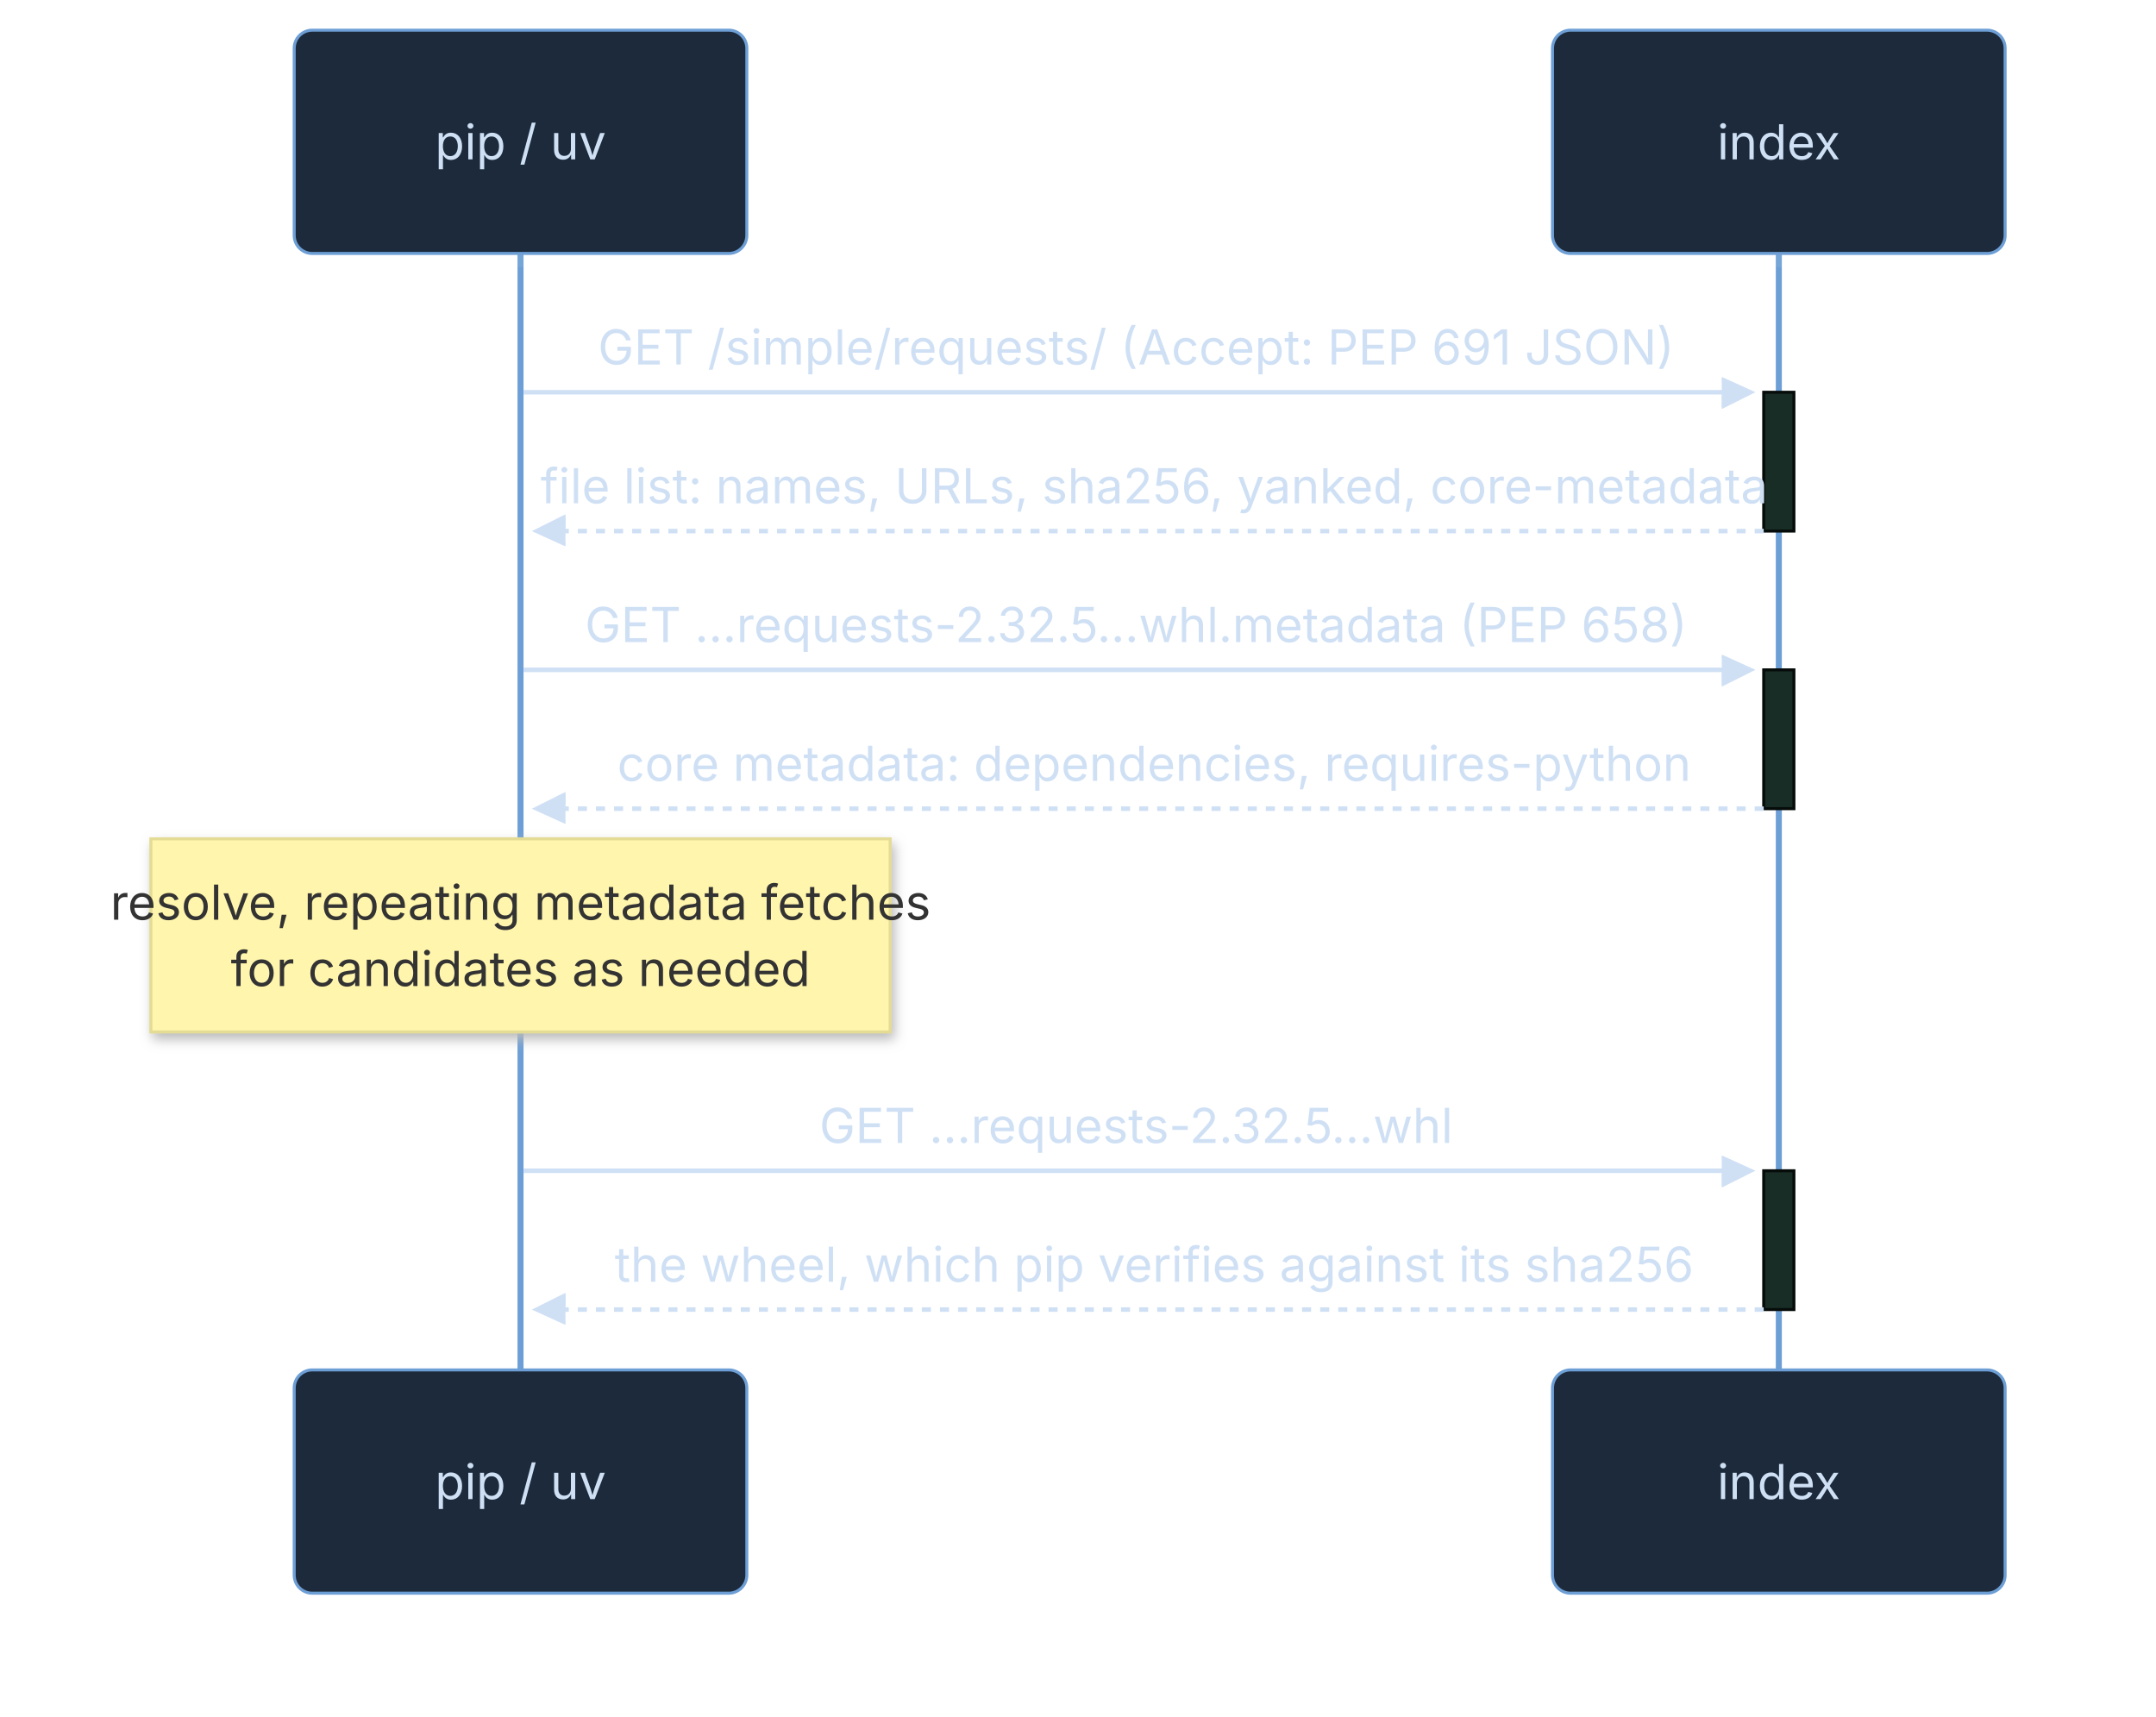
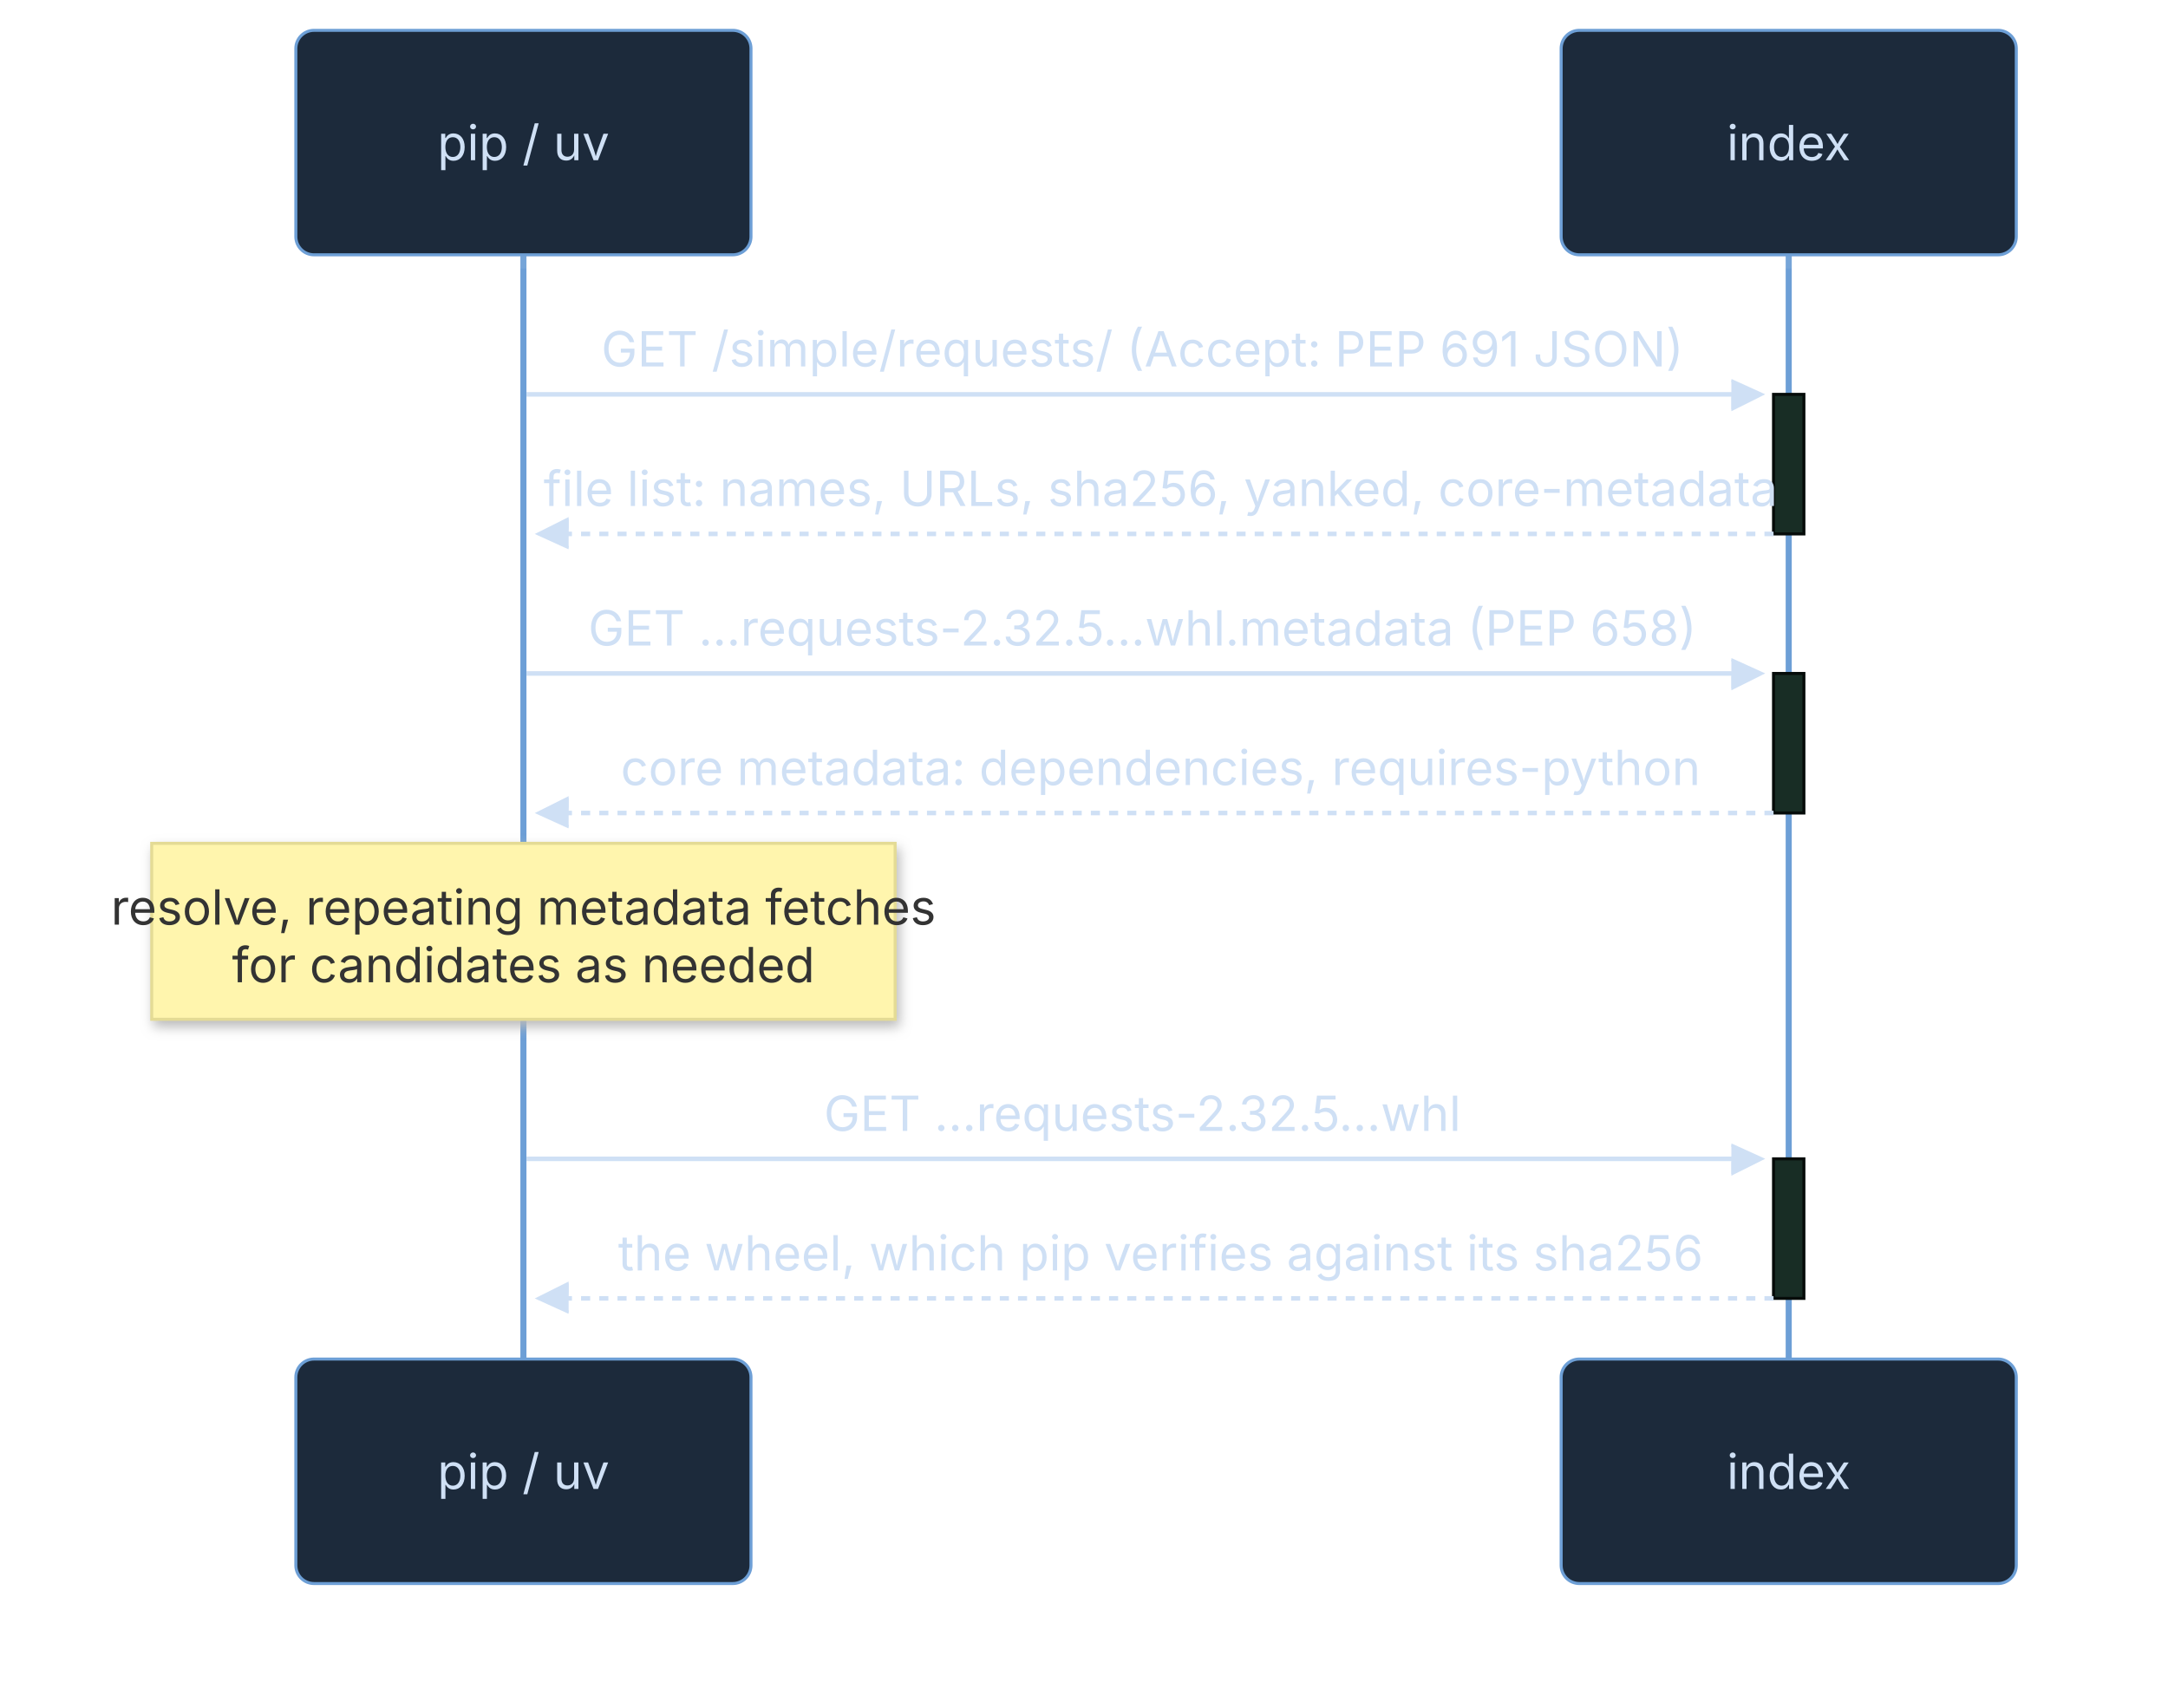
- <svg xmlns="http://www.w3.org/2000/svg" id="peryx-pypi-resolve-dark" width="100%" style="max-width: 714.5px; background-color: transparent;" viewBox="-97.5 -10 714.5 569" role="graphics-document document" aria-roledescription="sequence">
+ <svg xmlns="http://www.w3.org/2000/svg" id="peryx-pypi-resolve-dark" width="100%" style="max-width: 714.5px; background-color: transparent;" viewBox="-97.5 -10 714.5 563" role="graphics-document document" aria-roledescription="sequence">
  <g>
-     <rect x="417" y="444" fill="#eaeaea" stroke="#666" width="150" height="74" name="I" rx="6" ry="6" class="actor actor-bottom" data-look="neo" filter="url(#peryx-pypi-resolve-dark-drop-shadow)" />
-     <text x="492" y="481" dominant-baseline="central" alignment-baseline="central" class="actor actor-box" style="text-anchor: middle; font-size: 16px; font-weight: 400;">
+     <rect x="417" y="438" fill="#eaeaea" stroke="#666" width="150" height="74" name="I" rx="6" ry="6" class="actor actor-bottom" data-look="neo" filter="url(#peryx-pypi-resolve-dark-drop-shadow)" />
+     <text x="492" y="475" dominant-baseline="central" alignment-baseline="central" class="actor actor-box" style="text-anchor: middle; font-size: 16px; font-weight: 400;">
      <tspan x="492" dy="0">index</tspan>
    </text>
  </g>
  <g>
-     <rect x="0" y="444" fill="#eaeaea" stroke="#666" width="150" height="74" name="P" rx="6" ry="6" class="actor actor-bottom" data-look="neo" filter="url(#peryx-pypi-resolve-dark-drop-shadow)" />
-     <text x="75" y="481" dominant-baseline="central" alignment-baseline="central" class="actor actor-box" style="text-anchor: middle; font-size: 16px; font-weight: 400;">
+     <rect x="0" y="438" fill="#eaeaea" stroke="#666" width="150" height="74" name="P" rx="6" ry="6" class="actor actor-bottom" data-look="neo" filter="url(#peryx-pypi-resolve-dark-drop-shadow)" />
+     <text x="75" y="475" dominant-baseline="central" alignment-baseline="central" class="actor actor-box" style="text-anchor: middle; font-size: 16px; font-weight: 400;">
      <tspan x="75" dy="0">pip / uv</tspan>
    </text>
  </g>
  <g>
-     <line id="actor1" x1="492" y1="74" x2="492" y2="444" class="actor-line 200" stroke-width="0.5px" stroke="#999" name="I" data-et="life-line" data-id="I" />
+     <line id="actor1" x1="492" y1="74" x2="492" y2="438" class="actor-line 200" stroke-width="0.5px" stroke="#999" name="I" data-et="life-line" data-id="I" />
    <g id="root-1" data-look="neo" data-et="participant" data-type="participant" data-id="I">
      <rect x="417" y="0" fill="#eaeaea" stroke="#666" width="150" height="74" name="I" rx="6" ry="6" class="actor actor-top" data-look="neo" filter="url(#peryx-pypi-resolve-dark-drop-shadow)" />
      <text x="492" y="37" dominant-baseline="central" alignment-baseline="central" class="actor actor-box" style="text-anchor: middle; font-size: 16px; font-weight: 400;">
        <tspan x="492" dy="0">index</tspan>
      </text>
    </g>
  </g>
  <g>
-     <line id="actor0" x1="75" y1="74" x2="75" y2="444" class="actor-line 200" stroke-width="0.5px" stroke="#999" name="P" data-et="life-line" data-id="P" />
+     <line id="actor0" x1="75" y1="74" x2="75" y2="438" class="actor-line 200" stroke-width="0.5px" stroke="#999" name="P" data-et="life-line" data-id="P" />
    <g id="root-0" data-look="neo" data-et="participant" data-type="participant" data-id="P">
      <rect x="0" y="0" fill="#eaeaea" stroke="#666" width="150" height="74" name="P" rx="6" ry="6" class="actor actor-top" data-look="neo" filter="url(#peryx-pypi-resolve-dark-drop-shadow)" />
      <text x="75" y="37" dominant-baseline="central" alignment-baseline="central" class="actor actor-box" style="text-anchor: middle; font-size: 16px; font-weight: 400;">
        <tspan x="75" dy="0">pip / uv</tspan>
      </text>
    </g>
  </g>
  <style>#peryx-pypi-resolve-dark{font-family:system-ui,-apple-system,sans-serif;font-size:16px;fill:#cfe0f5;}@keyframes edge-animation-frame{from{stroke-dashoffset:0;}}@keyframes dash{to{stroke-dashoffset:0;}}#peryx-pypi-resolve-dark .edge-animation-slow{stroke-dasharray:9,5!important;stroke-dashoffset:900;animation:dash 50s linear infinite;stroke-linecap:round;}#peryx-pypi-resolve-dark .edge-animation-fast{stroke-dasharray:9,5!important;stroke-dashoffset:900;animation:dash 20s linear infinite;stroke-linecap:round;}#peryx-pypi-resolve-dark .error-icon{fill:#33241a;}#peryx-pypi-resolve-dark .error-text{fill:#f0d6bb;stroke:#f0d6bb;}#peryx-pypi-resolve-dark .edge-thickness-normal{stroke-width:1px;}#peryx-pypi-resolve-dark .edge-thickness-thick{stroke-width:3.5px;}#peryx-pypi-resolve-dark .edge-pattern-solid{stroke-dasharray:0;}#peryx-pypi-resolve-dark .edge-thickness-invisible{stroke-width:0;fill:none;}#peryx-pypi-resolve-dark .edge-pattern-dashed{stroke-dasharray:3;}#peryx-pypi-resolve-dark .edge-pattern-dotted{stroke-dasharray:2;}#peryx-pypi-resolve-dark .marker{fill:#aeb8c2;stroke:#aeb8c2;}#peryx-pypi-resolve-dark .marker.cross{stroke:#aeb8c2;}#peryx-pypi-resolve-dark svg{font-family:system-ui,-apple-system,sans-serif;font-size:16px;}#peryx-pypi-resolve-dark p{margin:0;}#peryx-pypi-resolve-dark .actor{stroke:#6d9fd6;fill:#1e2b3a;stroke-width:1;}#peryx-pypi-resolve-dark rect.actor.outer-path[data-look="neo"]{filter:drop-shadow( 1px 2px 2px rgba(185,185,185,1));}#peryx-pypi-resolve-dark rect.note[data-look="neo"]{stroke:hsl(52.683, 60%, 73.922%);fill:#fff5ad;filter:drop-shadow( 1px 2px 2px rgba(185,185,185,1));}#peryx-pypi-resolve-dark text.actor&gt;tspan{fill:#cfe0f5;stroke:none;}#peryx-pypi-resolve-dark .actor-line{stroke:#6d9fd6;}#peryx-pypi-resolve-dark .innerArc{stroke-width:1.5;stroke-dasharray:none;}#peryx-pypi-resolve-dark .messageLine0{stroke-width:1.5;stroke-dasharray:none;stroke:#cfe0f5;}#peryx-pypi-resolve-dark .messageLine1{stroke-width:1.5;stroke-dasharray:2,2;stroke:#cfe0f5;}#peryx-pypi-resolve-dark [id$="-arrowhead"] path{fill:#cfe0f5;stroke:#cfe0f5;}#peryx-pypi-resolve-dark .sequenceNumber{fill:#51473d;}#peryx-pypi-resolve-dark [id$="-sequencenumber"]{fill:#cfe0f5;}#peryx-pypi-resolve-dark [id$="-crosshead"] path{fill:#cfe0f5;stroke:#cfe0f5;}#peryx-pypi-resolve-dark .messageText{fill:#cfe0f5;stroke:none;}#peryx-pypi-resolve-dark .labelBox{stroke:#6d9fd6;fill:#1e2b3a;filter:drop-shadow( 1px 2px 2px rgba(185,185,185,1));}#peryx-pypi-resolve-dark .labelText,#peryx-pypi-resolve-dark .labelText&gt;tspan{fill:#cfe0f5;stroke:none;}#peryx-pypi-resolve-dark .loopText,#peryx-pypi-resolve-dark .loopText&gt;tspan{fill:#cfe0f5;stroke:none;}#peryx-pypi-resolve-dark .sectionTitle,#peryx-pypi-resolve-dark .sectionTitle&gt;tspan{fill:#cfe0f5;stroke:none;}#peryx-pypi-resolve-dark .loopLine{stroke-width:2px;stroke-dasharray:2,2;stroke:#6d9fd6;fill:#6d9fd6;}#peryx-pypi-resolve-dark .note{stroke:hsl(52.683, 60%, 73.922%);fill:#fff5ad;}#peryx-pypi-resolve-dark .noteText,#peryx-pypi-resolve-dark .noteText&gt;tspan{fill:#333;stroke:none;}#peryx-pypi-resolve-dark .activation0{fill:#182d25;stroke:hsl(157.143, 30.435%, 3.529%);}#peryx-pypi-resolve-dark .activation1{fill:#182d25;stroke:hsl(157.143, 30.435%, 3.529%);}#peryx-pypi-resolve-dark .activation2{fill:#182d25;stroke:hsl(157.143, 30.435%, 3.529%);}#peryx-pypi-resolve-dark .actorPopupMenu{position:absolute;}#peryx-pypi-resolve-dark .actorPopupMenuPanel{position:absolute;fill:#1e2b3a;box-shadow:0px 8px 16px 0px rgba(0,0,0,0.2);filter:drop-shadow(3px 5px 2px rgb(0 0 0 / 0.4));}#peryx-pypi-resolve-dark .actor-man circle,#peryx-pypi-resolve-dark line{fill:#1e2b3a;stroke-width:2px;}#peryx-pypi-resolve-dark g rect.rect{filter:drop-shadow( 1px 2px 2px rgba(185,185,185,1));stroke:#6d9fd6;}#peryx-pypi-resolve-dark .node .neo-node{stroke:#6d9fd6;}#peryx-pypi-resolve-dark [data-look="neo"].node rect,#peryx-pypi-resolve-dark [data-look="neo"].cluster rect,#peryx-pypi-resolve-dark [data-look="neo"].node polygon{stroke:url(#peryx-pypi-resolve-dark-gradient);filter:drop-shadow( 1px 2px 2px rgba(185,185,185,1));}#peryx-pypi-resolve-dark [data-look="neo"].swimlane.cluster rect{filter:none;}#peryx-pypi-resolve-dark [data-look="neo"].node path{stroke:url(#peryx-pypi-resolve-dark-gradient);stroke-width:1px;}#peryx-pypi-resolve-dark [data-look="neo"].node .outer-path{filter:drop-shadow( 1px 2px 2px rgba(185,185,185,1));}#peryx-pypi-resolve-dark [data-look="neo"].node .neo-line path{stroke:#6d9fd6;filter:none;}#peryx-pypi-resolve-dark [data-look="neo"].node circle{stroke:url(#peryx-pypi-resolve-dark-gradient);filter:drop-shadow( 1px 2px 2px rgba(185,185,185,1));}#peryx-pypi-resolve-dark [data-look="neo"].node circle .state-start{fill:#000000;}#peryx-pypi-resolve-dark [data-look="neo"].icon-shape .icon{fill:url(#peryx-pypi-resolve-dark-gradient);filter:drop-shadow( 1px 2px 2px rgba(185,185,185,1));}#peryx-pypi-resolve-dark [data-look="neo"].icon-shape .icon-neo path{stroke:url(#peryx-pypi-resolve-dark-gradient);filter:drop-shadow( 1px 2px 2px rgba(185,185,185,1));}#peryx-pypi-resolve-dark .accent&gt;*{fill:rgb(30, 43, 58)!important;stroke:rgb(109, 159, 214)!important;color:rgb(207, 224, 245)!important;}#peryx-pypi-resolve-dark .good&gt;*{fill:rgb(24, 45, 37)!important;stroke:rgb(90, 169, 138)!important;color:rgb(207, 232, 220)!important;}#peryx-pypi-resolve-dark .warn&gt;*{fill:rgb(51, 36, 26)!important;stroke:rgb(201, 132, 63)!important;color:rgb(240, 214, 187)!important;}#peryx-pypi-resolve-dark :root{--mermaid-font-family:"trebuchet ms",verdana,arial,sans-serif;}</style>
  <g />
  <defs>
    <symbol id="peryx-pypi-resolve-dark-computer" width="24" height="24">
      <path transform="scale(.5)" d="M2 2v13h20v-13h-20zm18 11h-16v-9h16v9zm-10.228 6l.466-1h3.524l.467 1h-4.457zm14.228 3h-24l2-6h2.104l-1.33 4h18.45l-1.297-4h2.073l2 6zm-5-10h-14v-7h14v7z" />
    </symbol>
  </defs>
  <defs>
    <symbol id="peryx-pypi-resolve-dark-database" fill-rule="evenodd" clip-rule="evenodd">
      <path transform="scale(.5)" d="M12.258.001l.256.004.255.005.253.008.251.01.249.012.247.015.246.016.242.019.241.02.239.023.236.024.233.027.231.028.229.031.225.032.223.034.22.036.217.038.214.04.211.041.208.043.205.045.201.046.198.048.194.05.191.051.187.053.183.054.18.056.175.057.172.059.168.06.163.061.16.063.155.064.15.066.074.033.073.033.071.034.07.034.069.035.068.035.067.035.066.035.064.036.064.036.062.036.06.036.06.037.058.037.058.037.055.038.055.038.053.038.052.038.051.039.05.039.048.039.047.039.045.04.044.04.043.04.041.04.04.041.039.041.037.041.036.041.034.041.033.042.032.042.03.042.029.042.027.042.026.043.024.043.023.043.021.043.02.043.018.044.017.043.015.044.013.044.012.044.011.045.009.044.007.045.006.045.004.045.002.045.001.045v17l-.001.045-.002.045-.004.045-.006.045-.007.045-.009.044-.011.045-.012.044-.013.044-.015.044-.017.043-.018.044-.02.043-.021.043-.023.043-.024.043-.026.043-.027.042-.029.042-.03.042-.032.042-.033.042-.034.041-.036.041-.037.041-.039.041-.04.041-.041.04-.043.04-.044.04-.045.04-.047.039-.048.039-.05.039-.051.039-.052.038-.053.038-.055.038-.055.038-.058.037-.058.037-.06.037-.06.036-.062.036-.064.036-.064.036-.066.035-.067.035-.068.035-.069.035-.07.034-.071.034-.073.033-.074.033-.15.066-.155.064-.16.063-.163.061-.168.06-.172.059-.175.057-.18.056-.183.054-.187.053-.191.051-.194.05-.198.048-.201.046-.205.045-.208.043-.211.041-.214.04-.217.038-.22.036-.223.034-.225.032-.229.031-.231.028-.233.027-.236.024-.239.023-.241.02-.242.019-.246.016-.247.015-.249.012-.251.01-.253.008-.255.005-.256.004-.258.001-.258-.001-.256-.004-.255-.005-.253-.008-.251-.01-.249-.012-.247-.015-.245-.016-.243-.019-.241-.02-.238-.023-.236-.024-.234-.027-.231-.028-.228-.031-.226-.032-.223-.034-.22-.036-.217-.038-.214-.04-.211-.041-.208-.043-.204-.045-.201-.046-.198-.048-.195-.05-.19-.051-.187-.053-.184-.054-.179-.056-.176-.057-.172-.059-.167-.06-.164-.061-.159-.063-.155-.064-.151-.066-.074-.033-.072-.033-.072-.034-.07-.034-.069-.035-.068-.035-.067-.035-.066-.035-.064-.036-.063-.036-.062-.036-.061-.036-.06-.037-.058-.037-.057-.037-.056-.038-.055-.038-.053-.038-.052-.038-.051-.039-.049-.039-.049-.039-.046-.039-.046-.04-.044-.04-.043-.04-.041-.04-.04-.041-.039-.041-.037-.041-.036-.041-.034-.041-.033-.042-.032-.042-.03-.042-.029-.042-.027-.042-.026-.043-.024-.043-.023-.043-.021-.043-.02-.043-.018-.044-.017-.043-.015-.044-.013-.044-.012-.044-.011-.045-.009-.044-.007-.045-.006-.045-.004-.045-.002-.045-.001-.045v-17l.001-.045.002-.045.004-.045.006-.045.007-.045.009-.044.011-.045.012-.044.013-.044.015-.044.017-.043.018-.044.02-.043.021-.043.023-.043.024-.043.026-.043.027-.042.029-.042.03-.042.032-.042.033-.042.034-.041.036-.041.037-.041.039-.041.04-.041.041-.04.043-.04.044-.04.046-.04.046-.039.049-.039.049-.039.051-.039.052-.038.053-.038.055-.038.056-.038.057-.037.058-.037.06-.037.061-.036.062-.036.063-.036.064-.036.066-.035.067-.035.068-.035.069-.035.07-.034.072-.034.072-.033.074-.033.151-.066.155-.064.159-.063.164-.061.167-.06.172-.059.176-.057.179-.056.184-.054.187-.053.19-.051.195-.05.198-.048.201-.046.204-.045.208-.043.211-.041.214-.04.217-.038.22-.036.223-.034.226-.032.228-.031.231-.028.234-.027.236-.024.238-.023.241-.02.243-.019.245-.016.247-.015.249-.012.251-.01.253-.008.255-.005.256-.004.258-.001.258.001zm-9.258 20.499v.01l.001.021.003.021.004.022.005.021.006.022.007.022.009.023.01.022.011.023.012.023.013.023.015.023.016.024.017.023.018.024.019.024.021.024.022.025.023.024.024.025.052.049.056.05.061.051.066.051.07.051.075.051.079.052.084.052.088.052.092.052.097.052.102.051.105.052.11.052.114.051.119.051.123.051.127.05.131.05.135.05.139.048.144.049.147.047.152.047.155.047.16.045.163.045.167.043.171.043.176.041.178.041.183.039.187.039.19.037.194.035.197.035.202.033.204.031.209.03.212.029.216.027.219.025.222.024.226.021.23.02.233.018.236.016.24.015.243.012.246.01.249.008.253.005.256.004.259.001.26-.001.257-.004.254-.005.25-.008.247-.011.244-.012.241-.014.237-.016.233-.018.231-.021.226-.021.224-.024.22-.026.216-.027.212-.028.21-.031.205-.031.202-.034.198-.034.194-.036.191-.037.187-.039.183-.04.179-.04.175-.042.172-.043.168-.044.163-.045.16-.046.155-.046.152-.047.148-.048.143-.049.139-.049.136-.05.131-.05.126-.05.123-.051.118-.052.114-.051.11-.052.106-.052.101-.052.096-.052.092-.052.088-.053.083-.051.079-.052.074-.052.07-.051.065-.051.06-.051.056-.05.051-.05.023-.024.023-.025.021-.024.02-.024.019-.024.018-.024.017-.024.015-.023.014-.024.013-.023.012-.023.01-.023.01-.022.008-.022.006-.022.006-.022.004-.022.004-.021.001-.021.001-.021v-4.127l-.077.055-.08.053-.083.054-.085.053-.087.052-.09.052-.093.051-.095.05-.097.05-.1.049-.102.049-.105.048-.106.047-.109.047-.111.046-.114.045-.115.045-.118.044-.12.043-.122.042-.124.042-.126.041-.128.04-.13.04-.132.038-.134.038-.135.037-.138.037-.139.035-.142.035-.143.034-.144.033-.147.032-.148.031-.15.03-.151.03-.153.029-.154.027-.156.027-.158.026-.159.025-.161.024-.162.023-.163.022-.165.021-.166.02-.167.019-.169.018-.169.017-.171.016-.173.015-.173.014-.175.013-.175.012-.177.011-.178.01-.179.008-.179.008-.181.006-.182.005-.182.004-.184.003-.184.002h-.37l-.184-.002-.184-.003-.182-.004-.182-.005-.181-.006-.179-.008-.179-.008-.178-.01-.176-.011-.176-.012-.175-.013-.173-.014-.172-.015-.171-.016-.17-.017-.169-.018-.167-.019-.166-.02-.165-.021-.163-.022-.162-.023-.161-.024-.159-.025-.157-.026-.156-.027-.155-.027-.153-.029-.151-.03-.15-.03-.148-.031-.146-.032-.145-.033-.143-.034-.141-.035-.14-.035-.137-.037-.136-.037-.134-.038-.132-.038-.13-.04-.128-.04-.126-.041-.124-.042-.122-.042-.12-.044-.117-.043-.116-.045-.113-.045-.112-.046-.109-.047-.106-.047-.105-.048-.102-.049-.1-.049-.097-.05-.095-.05-.093-.052-.09-.051-.087-.052-.085-.053-.083-.054-.08-.054-.077-.054v4.127zm0-5.654v.011l.001.021.003.021.004.021.005.022.006.022.007.022.009.022.01.022.011.023.012.023.013.023.015.024.016.023.017.024.018.024.019.024.021.024.022.024.023.025.024.024.052.05.056.05.061.05.066.051.07.051.075.052.079.051.084.052.088.052.092.052.097.052.102.052.105.052.11.051.114.051.119.052.123.05.127.051.131.05.135.049.139.049.144.048.147.048.152.047.155.046.16.045.163.045.167.044.171.042.176.042.178.04.183.04.187.038.19.037.194.036.197.034.202.033.204.032.209.03.212.028.216.027.219.025.222.024.226.022.23.02.233.018.236.016.24.014.243.012.246.01.249.008.253.006.256.003.259.001.26-.001.257-.003.254-.006.25-.008.247-.01.244-.012.241-.015.237-.016.233-.018.231-.02.226-.022.224-.024.22-.025.216-.027.212-.029.21-.03.205-.032.202-.033.198-.035.194-.036.191-.037.187-.039.183-.039.179-.041.175-.042.172-.043.168-.044.163-.045.16-.045.155-.047.152-.047.148-.048.143-.048.139-.05.136-.049.131-.05.126-.051.123-.051.118-.051.114-.052.11-.052.106-.052.101-.052.096-.052.092-.052.088-.052.083-.052.079-.052.074-.051.07-.052.065-.051.06-.05.056-.051.051-.049.023-.025.023-.024.021-.025.02-.024.019-.024.018-.024.017-.024.015-.023.014-.023.013-.024.012-.022.01-.023.01-.023.008-.022.006-.022.006-.022.004-.021.004-.022.001-.021.001-.021v-4.139l-.077.054-.08.054-.083.054-.085.052-.087.053-.09.051-.093.051-.095.051-.097.05-.1.049-.102.049-.105.048-.106.047-.109.047-.111.046-.114.045-.115.044-.118.044-.12.044-.122.042-.124.042-.126.041-.128.04-.13.039-.132.039-.134.038-.135.037-.138.036-.139.036-.142.035-.143.033-.144.033-.147.033-.148.031-.15.03-.151.03-.153.028-.154.028-.156.027-.158.026-.159.025-.161.024-.162.023-.163.022-.165.021-.166.02-.167.019-.169.018-.169.017-.171.016-.173.015-.173.014-.175.013-.175.012-.177.011-.178.009-.179.009-.179.007-.181.007-.182.005-.182.004-.184.003-.184.002h-.37l-.184-.002-.184-.003-.182-.004-.182-.005-.181-.007-.179-.007-.179-.009-.178-.009-.176-.011-.176-.012-.175-.013-.173-.014-.172-.015-.171-.016-.17-.017-.169-.018-.167-.019-.166-.02-.165-.021-.163-.022-.162-.023-.161-.024-.159-.025-.157-.026-.156-.027-.155-.028-.153-.028-.151-.03-.15-.03-.148-.031-.146-.033-.145-.033-.143-.033-.141-.035-.14-.036-.137-.036-.136-.037-.134-.038-.132-.039-.13-.039-.128-.04-.126-.041-.124-.042-.122-.043-.12-.043-.117-.044-.116-.044-.113-.046-.112-.046-.109-.046-.106-.047-.105-.048-.102-.049-.1-.049-.097-.05-.095-.051-.093-.051-.09-.051-.087-.053-.085-.052-.083-.054-.08-.054-.077-.054v4.139zm0-5.666v.011l.001.02.003.022.004.021.005.022.006.021.007.022.009.023.01.022.011.023.012.023.013.023.015.023.016.024.017.024.018.023.019.024.021.025.022.024.023.024.024.025.052.05.056.05.061.05.066.051.07.051.075.052.079.051.084.052.088.052.092.052.097.052.102.052.105.051.11.052.114.051.119.051.123.051.127.05.131.05.135.05.139.049.144.048.147.048.152.047.155.046.16.045.163.045.167.043.171.043.176.042.178.04.183.04.187.038.19.037.194.036.197.034.202.033.204.032.209.03.212.028.216.027.219.025.222.024.226.021.23.02.233.018.236.017.24.014.243.012.246.01.249.008.253.006.256.003.259.001.26-.001.257-.003.254-.006.25-.008.247-.01.244-.013.241-.014.237-.016.233-.018.231-.02.226-.022.224-.024.22-.025.216-.027.212-.029.21-.03.205-.032.202-.033.198-.035.194-.036.191-.037.187-.039.183-.039.179-.041.175-.042.172-.043.168-.044.163-.045.16-.045.155-.047.152-.047.148-.048.143-.049.139-.049.136-.049.131-.051.126-.05.123-.051.118-.052.114-.051.11-.052.106-.052.101-.052.096-.052.092-.052.088-.052.083-.052.079-.052.074-.052.07-.051.065-.051.06-.051.056-.05.051-.049.023-.025.023-.025.021-.024.02-.024.019-.024.018-.024.017-.024.015-.023.014-.024.013-.023.012-.023.01-.022.01-.023.008-.022.006-.022.006-.022.004-.022.004-.021.001-.021.001-.021v-4.153l-.077.054-.08.054-.083.053-.085.053-.087.053-.09.051-.093.051-.095.051-.097.05-.1.049-.102.048-.105.048-.106.048-.109.046-.111.046-.114.046-.115.044-.118.044-.12.043-.122.043-.124.042-.126.041-.128.04-.13.039-.132.039-.134.038-.135.037-.138.036-.139.036-.142.034-.143.034-.144.033-.147.032-.148.032-.15.03-.151.03-.153.028-.154.028-.156.027-.158.026-.159.024-.161.024-.162.023-.163.023-.165.021-.166.02-.167.019-.169.018-.169.017-.171.016-.173.015-.173.014-.175.013-.175.012-.177.01-.178.01-.179.009-.179.007-.181.006-.182.006-.182.004-.184.003-.184.001-.185.001-.185-.001-.184-.001-.184-.003-.182-.004-.182-.006-.181-.006-.179-.007-.179-.009-.178-.01-.176-.01-.176-.012-.175-.013-.173-.014-.172-.015-.171-.016-.17-.017-.169-.018-.167-.019-.166-.02-.165-.021-.163-.023-.162-.023-.161-.024-.159-.024-.157-.026-.156-.027-.155-.028-.153-.028-.151-.03-.15-.03-.148-.032-.146-.032-.145-.033-.143-.034-.141-.034-.14-.036-.137-.036-.136-.037-.134-.038-.132-.039-.13-.039-.128-.041-.126-.041-.124-.041-.122-.043-.12-.043-.117-.044-.116-.044-.113-.046-.112-.046-.109-.046-.106-.048-.105-.048-.102-.048-.1-.05-.097-.049-.095-.051-.093-.051-.09-.052-.087-.052-.085-.053-.083-.053-.08-.054-.077-.054v4.153zm8.74-8.179l-.257.004-.254.005-.25.008-.247.011-.244.012-.241.014-.237.016-.233.018-.231.021-.226.022-.224.023-.22.026-.216.027-.212.028-.21.031-.205.032-.202.033-.198.034-.194.036-.191.038-.187.038-.183.04-.179.041-.175.042-.172.043-.168.043-.163.045-.16.046-.155.046-.152.048-.148.048-.143.048-.139.049-.136.05-.131.05-.126.051-.123.051-.118.051-.114.052-.11.052-.106.052-.101.052-.096.052-.092.052-.088.052-.083.052-.079.052-.074.051-.07.052-.065.051-.06.05-.056.05-.051.05-.023.025-.023.024-.021.024-.02.025-.019.024-.018.024-.017.023-.015.024-.014.023-.013.023-.012.023-.01.023-.01.022-.008.022-.006.023-.006.021-.004.022-.004.021-.001.021-.001.021.001.021.001.021.004.021.004.022.006.021.006.023.008.022.01.022.01.023.012.023.013.023.014.023.015.024.017.023.018.024.019.024.02.025.021.024.023.024.023.025.051.05.056.05.06.05.065.051.07.052.074.051.079.052.083.052.088.052.092.052.096.052.101.052.106.052.11.052.114.052.118.051.123.051.126.051.131.05.136.05.139.049.143.048.148.048.152.048.155.046.16.046.163.045.168.043.172.043.175.042.179.041.183.04.187.038.191.038.194.036.198.034.202.033.205.032.21.031.212.028.216.027.22.026.224.023.226.022.231.021.233.018.237.016.241.014.244.012.247.011.25.008.254.005.257.004.26.001.26-.001.257-.004.254-.005.25-.008.247-.011.244-.012.241-.014.237-.016.233-.018.231-.021.226-.022.224-.023.22-.026.216-.027.212-.028.21-.031.205-.032.202-.033.198-.034.194-.036.191-.038.187-.038.183-.04.179-.041.175-.042.172-.043.168-.043.163-.045.16-.046.155-.046.152-.048.148-.048.143-.048.139-.049.136-.05.131-.05.126-.051.123-.051.118-.051.114-.052.11-.052.106-.052.101-.052.096-.052.092-.052.088-.052.083-.052.079-.052.074-.051.07-.052.065-.051.06-.05.056-.05.051-.05.023-.025.023-.024.021-.024.02-.025.019-.024.018-.024.017-.023.015-.024.014-.023.013-.023.012-.023.01-.023.01-.022.008-.022.006-.023.006-.021.004-.022.004-.021.001-.021.001-.021-.001-.021-.001-.021-.004-.021-.004-.022-.006-.021-.006-.023-.008-.022-.01-.022-.01-.023-.012-.023-.013-.023-.014-.023-.015-.024-.017-.023-.018-.024-.019-.024-.02-.025-.021-.024-.023-.024-.023-.025-.051-.05-.056-.05-.06-.05-.065-.051-.07-.052-.074-.051-.079-.052-.083-.052-.088-.052-.092-.052-.096-.052-.101-.052-.106-.052-.11-.052-.114-.052-.118-.051-.123-.051-.126-.051-.131-.05-.136-.05-.139-.049-.143-.048-.148-.048-.152-.048-.155-.046-.16-.046-.163-.045-.168-.043-.172-.043-.175-.042-.179-.041-.183-.04-.187-.038-.191-.038-.194-.036-.198-.034-.202-.033-.205-.032-.21-.031-.212-.028-.216-.027-.22-.026-.224-.023-.226-.022-.231-.021-.233-.018-.237-.016-.241-.014-.244-.012-.247-.011-.25-.008-.254-.005-.257-.004-.26-.001-.26.001z" />
    </symbol>
  </defs>
  <defs>
    <symbol id="peryx-pypi-resolve-dark-clock" width="24" height="24">
      <path transform="scale(.5)" d="M12 2c5.514 0 10 4.486 10 10s-4.486 10-10 10-10-4.486-10-10 4.486-10 10-10zm0-2c-6.627 0-12 5.373-12 12s5.373 12 12 12 12-5.373 12-12-5.373-12-12-12zm5.848 12.459c.202.038.202.333.001.372-1.907.361-6.045 1.111-6.547 1.111-.719 0-1.301-.582-1.301-1.301 0-.512.77-5.447 1.125-7.445.034-.192.312-.181.343.014l.985 6.238 5.394 1.011z" />
    </symbol>
  </defs>
  <defs>
    <marker id="peryx-pypi-resolve-dark-arrowhead" refX="7.9" refY="5" markerUnits="userSpaceOnUse" markerWidth="12" markerHeight="12" orient="auto-start-reverse">
      <path d="M -1 0 L 10 5 L 0 10 z" />
    </marker>
  </defs>
  <defs>
    <marker id="peryx-pypi-resolve-dark-crosshead" markerWidth="15" markerHeight="8" orient="auto" refX="4" refY="4.5">
      <path fill="none" stroke="#000000" stroke-width="1pt" d="M 1,2 L 6,7 M 6,2 L 1,7" style="stroke-dasharray: 0, 0;" />
    </marker>
  </defs>
  <defs>
    <marker id="peryx-pypi-resolve-dark-filled-head" refX="15.5" refY="7" markerWidth="20" markerHeight="28" orient="auto">
      <path d="M 18,7 L9,13 L14,7 L9,1 Z" />
    </marker>
  </defs>
  <defs>
    <marker id="peryx-pypi-resolve-dark-sequencenumber" refX="15" refY="15" markerWidth="60" markerHeight="40" orient="auto">
      <circle cx="15" cy="15" r="6" />
    </marker>
  </defs>
  <defs>
    <marker id="peryx-pypi-resolve-dark-solidTopArrowHead" refX="7.9" refY="7.25" markerUnits="userSpaceOnUse" markerWidth="12" markerHeight="12" orient="auto-start-reverse">
      <path d="M 0 0 L 10 8 L 0 8 z" />
    </marker>
  </defs>
  <defs>
    <marker id="peryx-pypi-resolve-dark-solidBottomArrowHead" refX="7.9" refY="0.75" markerUnits="userSpaceOnUse" markerWidth="12" markerHeight="12" orient="auto-start-reverse">
      <path d="M 0 0 L 10 0 L 0 8 z" />
    </marker>
  </defs>
  <defs>
    <marker id="peryx-pypi-resolve-dark-stickTopArrowHead" refX="7.5" refY="7" markerUnits="userSpaceOnUse" markerWidth="12" markerHeight="12" orient="auto-start-reverse">
      <path d="M 0 0 L 7 7" stroke="black" stroke-width="1.5" fill="none" />
    </marker>
  </defs>
  <defs>
    <marker id="peryx-pypi-resolve-dark-stickBottomArrowHead" refX="7.5" refY="0" markerUnits="userSpaceOnUse" markerWidth="12" markerHeight="12" orient="auto-start-reverse">
      <path d="M 0 7 L 7 0" stroke="black" stroke-width="1.5" fill="none" />
    </marker>
  </defs>
  <defs>
    <filter id="peryx-pypi-resolve-dark-drop-shadow" height="130%" width="130%">
      <feDropShadow dx="4" dy="4" stdDeviation="0" flood-opacity="0.06" flood-color="#FFFFFF" />
    </filter>
  </defs>
  <g>
    <rect x="487" y="120" fill="#EDF2AE" stroke="#666" width="10" height="46" class="activation0" data-look="neo" />
  </g>
  <g>
    <rect x="487" y="212" fill="#EDF2AE" stroke="#666" width="10" height="46" class="activation0" data-look="neo" />
  </g>
  <g data-et="note" data-id="i8">
-     <rect x="-47.5" y="268" fill="#EDF2AE" stroke="#666" width="245" height="64" class="note" data-look="neo" />
+     <rect x="-47.5" y="268" fill="#EDF2AE" stroke="#666" width="245" height="58" class="note" data-look="neo" />
    <text x="75" y="273" text-anchor="middle" dominant-baseline="middle" alignment-baseline="middle" class="noteText" dy="1em" style="font-size: 16px; font-weight: 400;">
      <tspan x="75">resolve, repeating metadata fetches</tspan>
    </text>
-     <text x="75" y="295" text-anchor="middle" dominant-baseline="middle" alignment-baseline="middle" class="noteText" dy="1em" style="font-size: 16px; font-weight: 400;">
+     <text x="75" y="292" text-anchor="middle" dominant-baseline="middle" alignment-baseline="middle" class="noteText" dy="1em" style="font-size: 16px; font-weight: 400;">
      <tspan x="75">for candidates as needed</tspan>
    </text>
  </g>
  <g>
-     <rect x="487" y="378" fill="#EDF2AE" stroke="#666" width="10" height="46" class="activation0" data-look="neo" />
+     <rect x="487" y="372" fill="#EDF2AE" stroke="#666" width="10" height="46" class="activation0" data-look="neo" />
  </g>
  <text x="279" y="89" text-anchor="middle" dominant-baseline="middle" alignment-baseline="middle" class="messageText" dy="1em" style="font-size: 16px; font-weight: 400;">GET /simple/requests/ (Accept: PEP 691 JSON)</text>
  <line x1="76" y1="120" x2="481" y2="120" class="messageLine0" data-et="message" data-id="i0" data-from="P" data-to="I" stroke-width="2" stroke="none" marker-end="url(#peryx-pypi-resolve-dark-arrowhead)" style="fill: none;" />
  <text x="285" y="135" text-anchor="middle" dominant-baseline="middle" alignment-baseline="middle" class="messageText" dy="1em" style="font-size: 16px; font-weight: 400;">file list: names, URLs, sha256, yanked, core-metadata</text>
  <line x1="487" y1="166" x2="82" y2="166" class="messageLine1" data-et="message" data-id="i2" data-from="I" data-to="P" stroke-width="2" stroke="none" marker-end="url(#peryx-pypi-resolve-dark-arrowhead)" style="stroke-dasharray: 3, 3; fill: none;" />
  <text x="279" y="181" text-anchor="middle" dominant-baseline="middle" alignment-baseline="middle" class="messageText" dy="1em" style="font-size: 16px; font-weight: 400;">GET …requests-2.32.5…whl.metadata (PEP 658)</text>
  <line x1="76" y1="212" x2="481" y2="212" class="messageLine0" data-et="message" data-id="i4" data-from="P" data-to="I" stroke-width="2" stroke="none" marker-end="url(#peryx-pypi-resolve-dark-arrowhead)" style="fill: none;" />
  <text x="285" y="227" text-anchor="middle" dominant-baseline="middle" alignment-baseline="middle" class="messageText" dy="1em" style="font-size: 16px; font-weight: 400;">core metadata: dependencies, requires-python</text>
  <line x1="487" y1="258" x2="82" y2="258" class="messageLine1" data-et="message" data-id="i6" data-from="I" data-to="P" stroke-width="2" stroke="none" marker-end="url(#peryx-pypi-resolve-dark-arrowhead)" style="stroke-dasharray: 3, 3; fill: none;" />
-   <text x="279" y="347" text-anchor="middle" dominant-baseline="middle" alignment-baseline="middle" class="messageText" dy="1em" style="font-size: 16px; font-weight: 400;">GET …requests-2.32.5…whl</text>
-   <line x1="76" y1="378" x2="481" y2="378" class="messageLine0" data-et="message" data-id="i9" data-from="P" data-to="I" stroke-width="2" stroke="none" marker-end="url(#peryx-pypi-resolve-dark-arrowhead)" style="fill: none;" />
-   <text x="285" y="393" text-anchor="middle" dominant-baseline="middle" alignment-baseline="middle" class="messageText" dy="1em" style="font-size: 16px; font-weight: 400;">the wheel, which pip verifies against its sha256</text>
-   <line x1="487" y1="424" x2="82" y2="424" class="messageLine1" data-et="message" data-id="i11" data-from="I" data-to="P" stroke-width="2" stroke="none" marker-end="url(#peryx-pypi-resolve-dark-arrowhead)" style="stroke-dasharray: 3, 3; fill: none;" />
+   <text x="279" y="341" text-anchor="middle" dominant-baseline="middle" alignment-baseline="middle" class="messageText" dy="1em" style="font-size: 16px; font-weight: 400;">GET …requests-2.32.5…whl</text>
+   <line x1="76" y1="372" x2="481" y2="372" class="messageLine0" data-et="message" data-id="i9" data-from="P" data-to="I" stroke-width="2" stroke="none" marker-end="url(#peryx-pypi-resolve-dark-arrowhead)" style="fill: none;" />
+   <text x="285" y="387" text-anchor="middle" dominant-baseline="middle" alignment-baseline="middle" class="messageText" dy="1em" style="font-size: 16px; font-weight: 400;">the wheel, which pip verifies against its sha256</text>
+   <line x1="487" y1="418" x2="82" y2="418" class="messageLine1" data-et="message" data-id="i11" data-from="I" data-to="P" stroke-width="2" stroke="none" marker-end="url(#peryx-pypi-resolve-dark-arrowhead)" style="stroke-dasharray: 3, 3; fill: none;" />
</svg>
